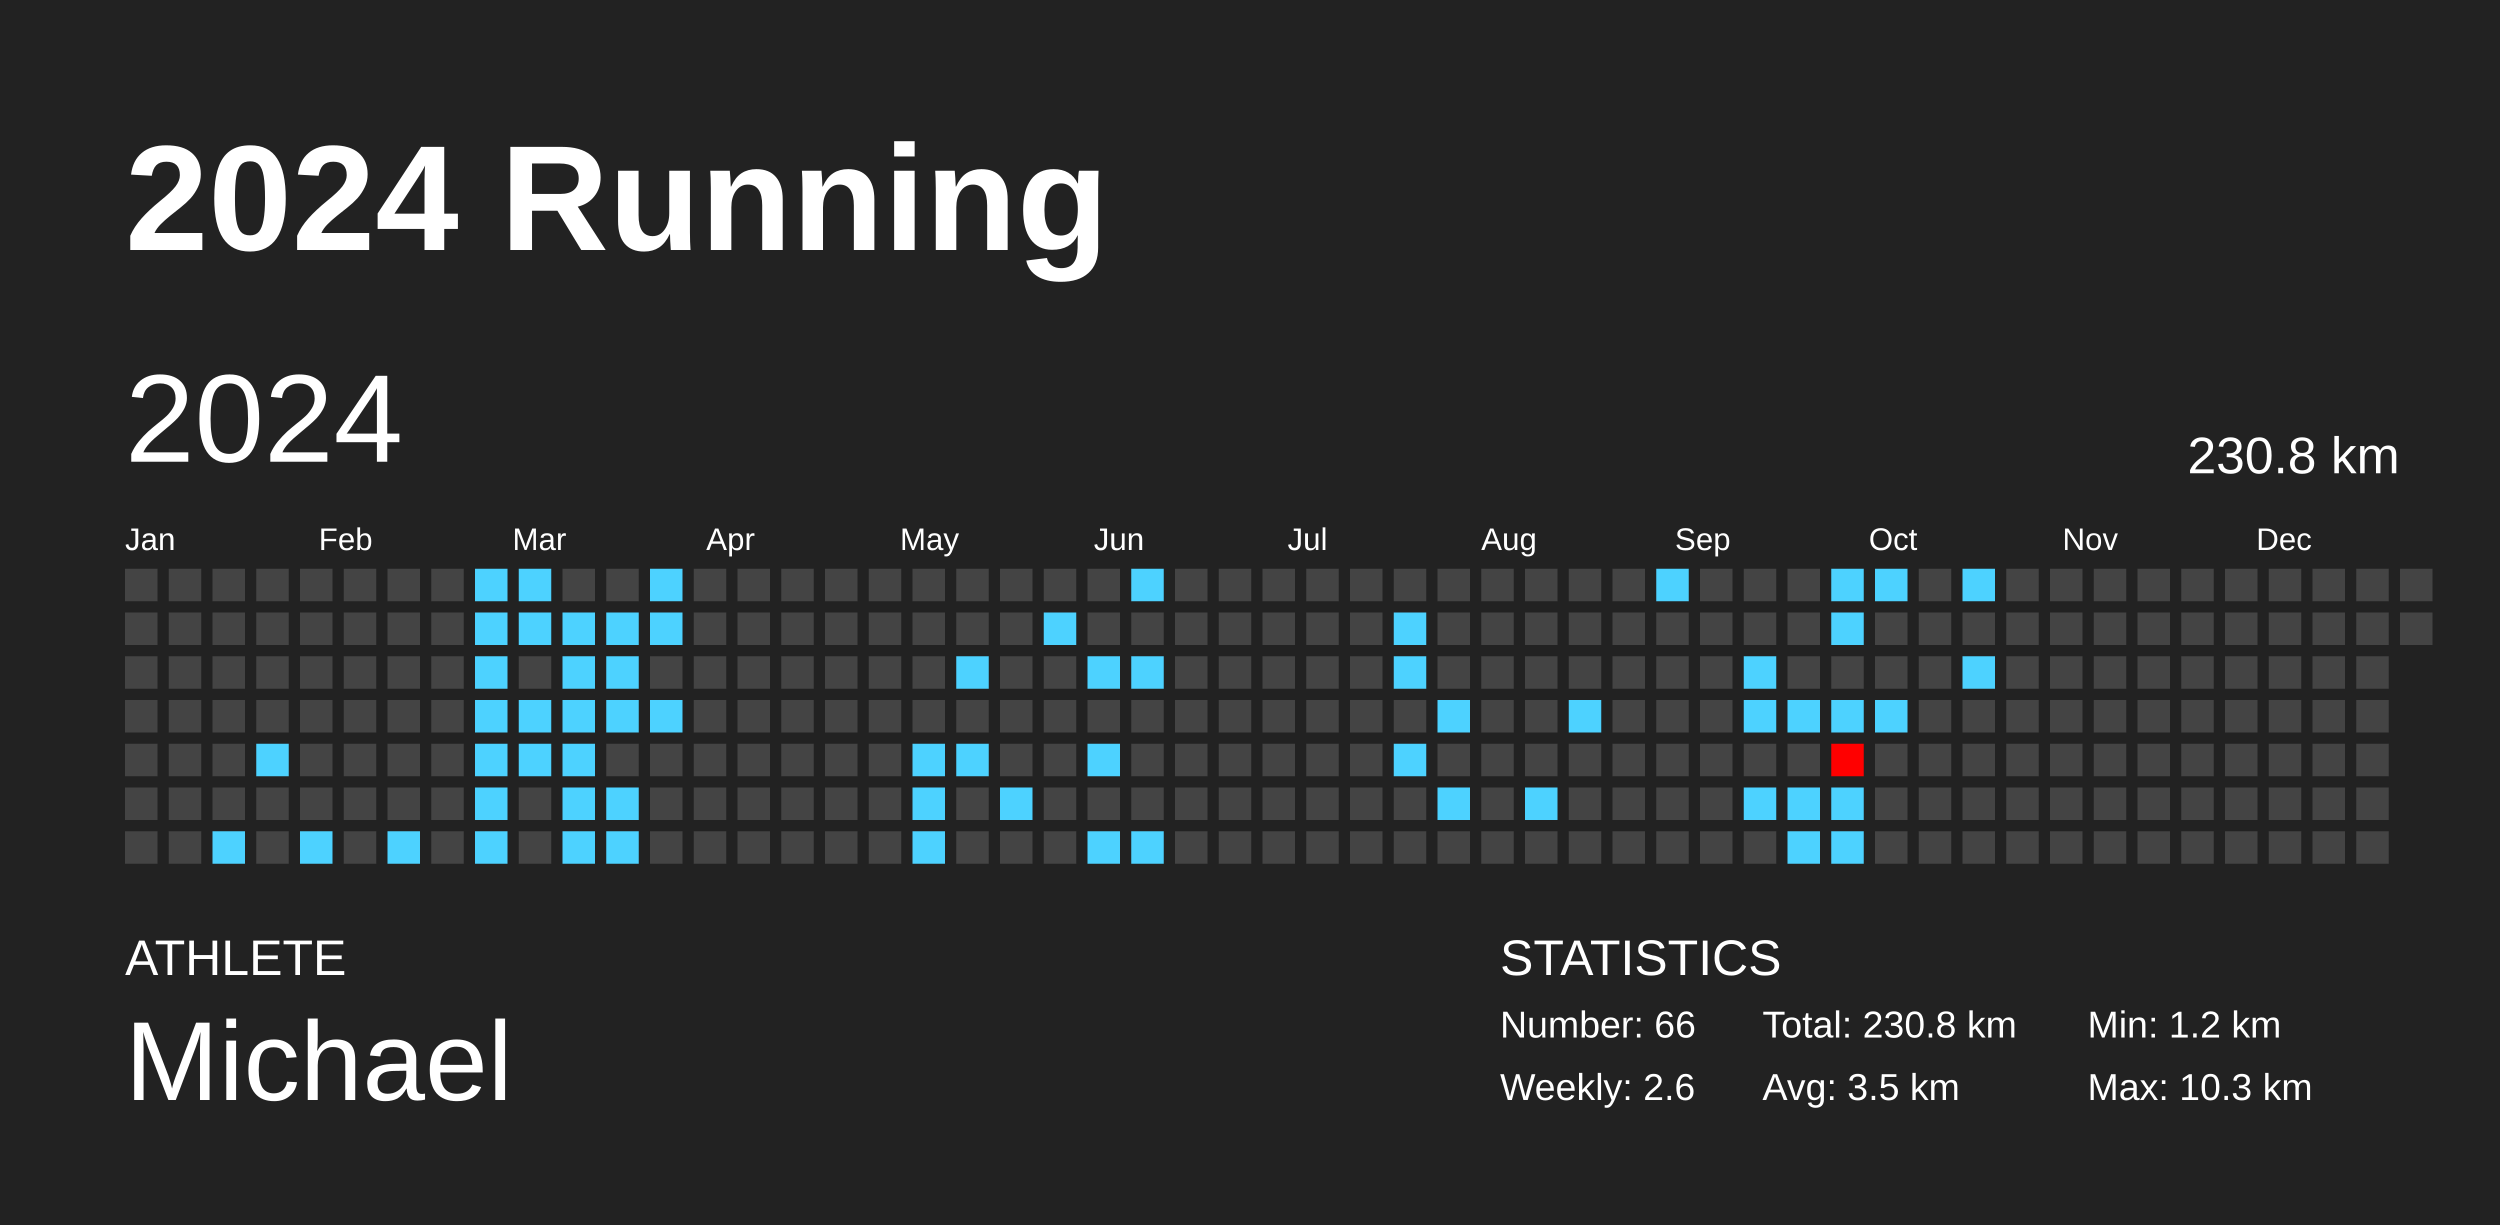
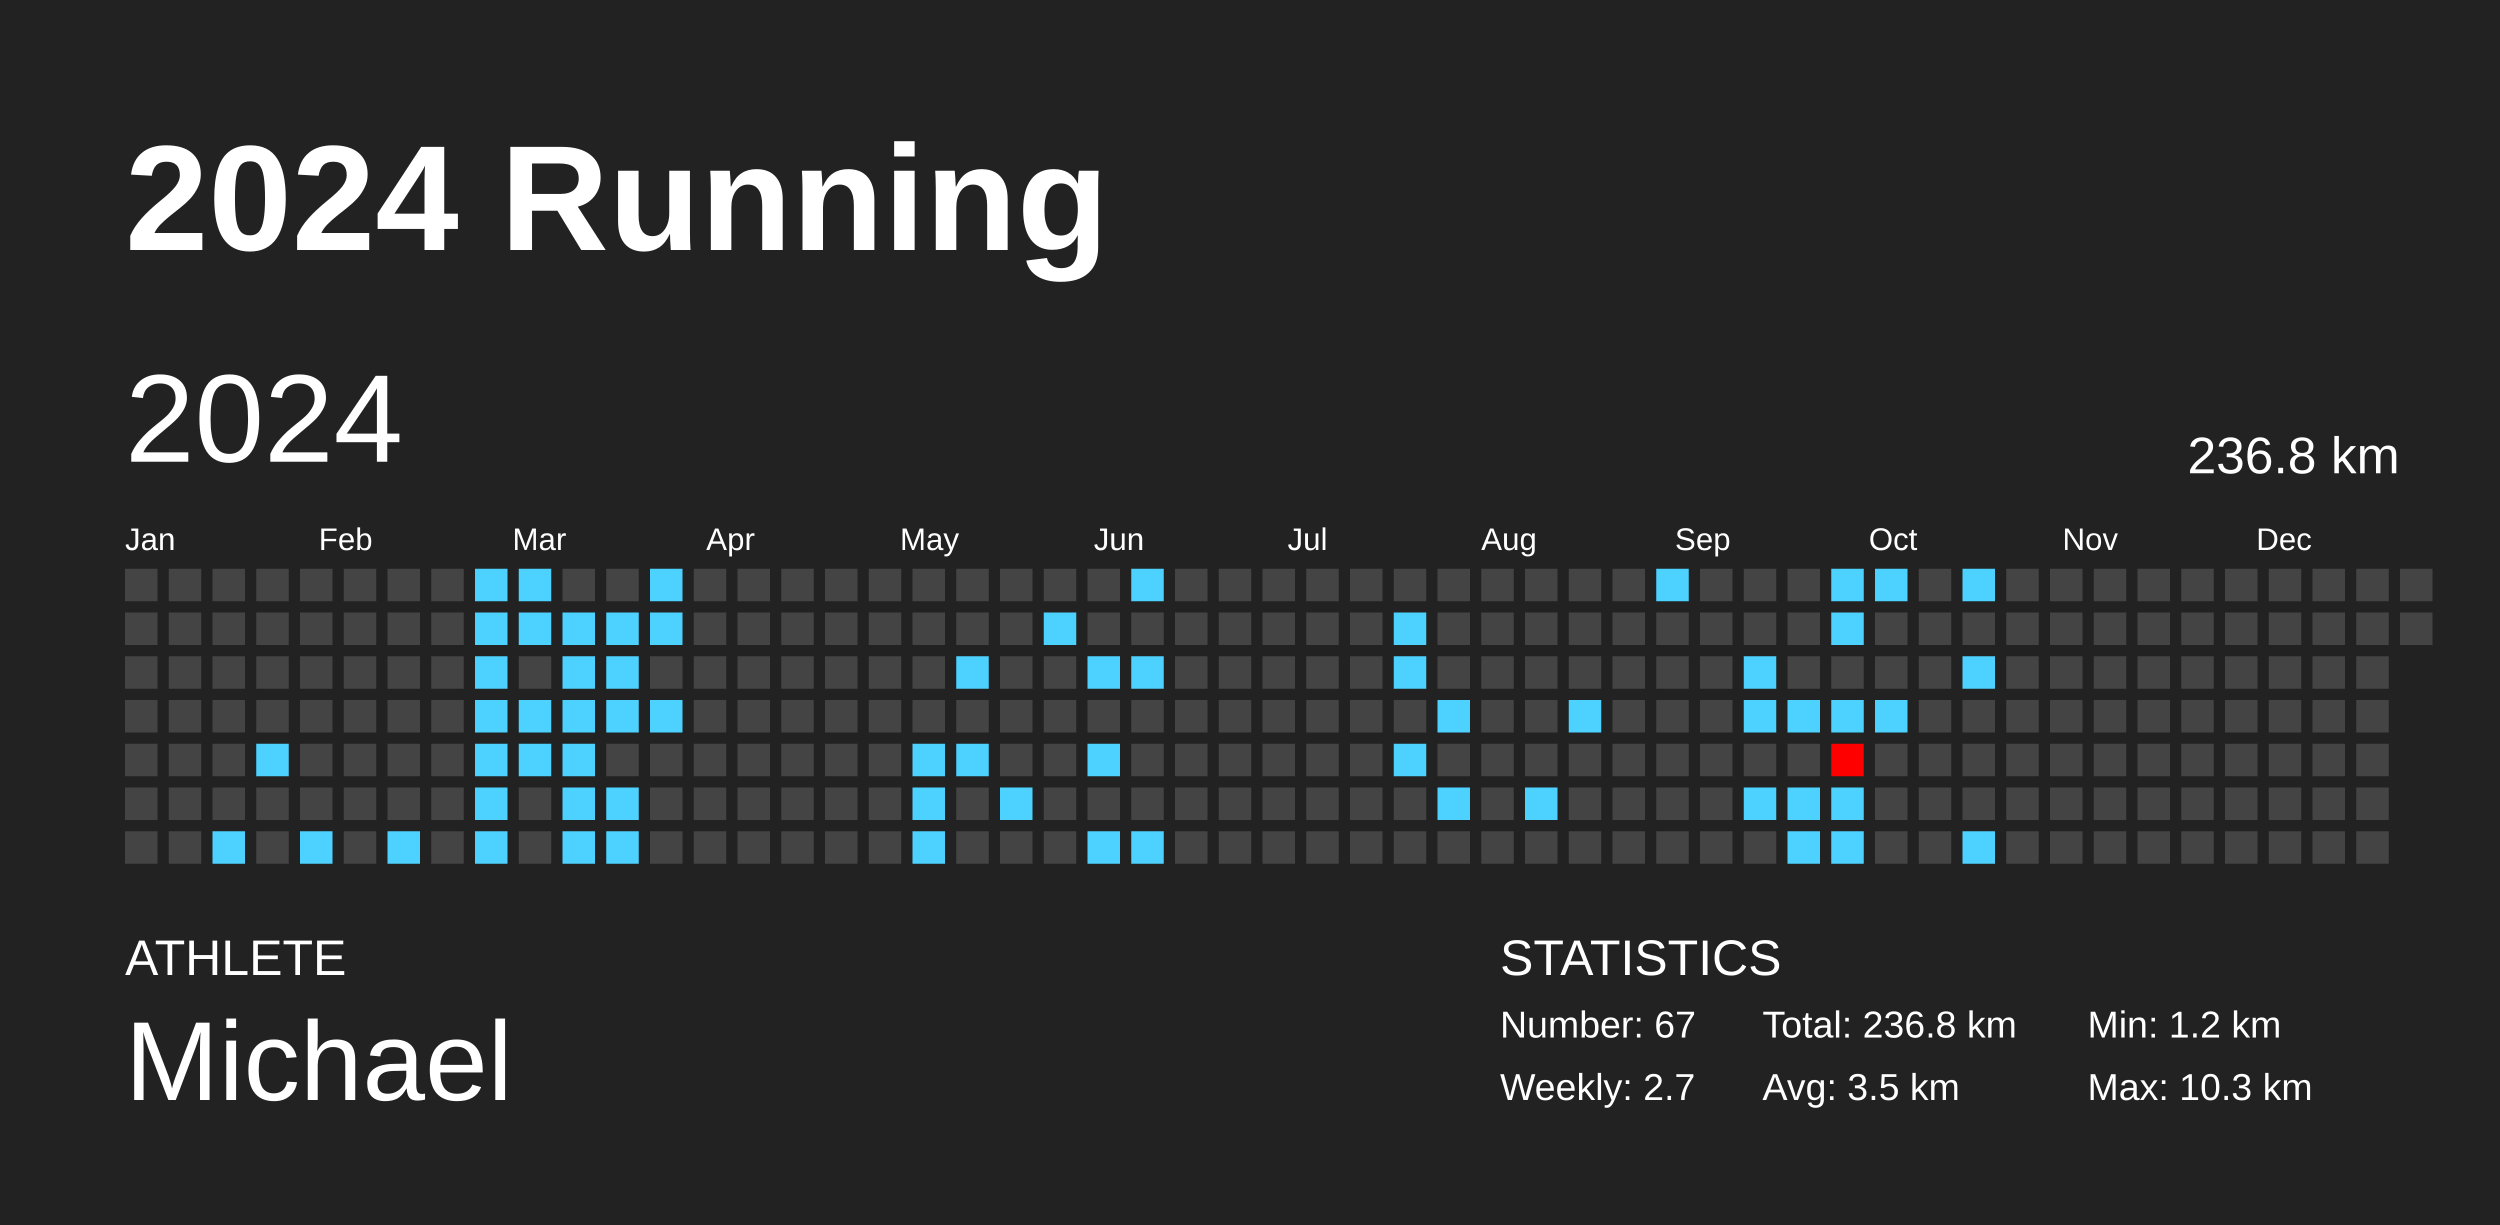
<svg xmlns="http://www.w3.org/2000/svg" baseProfile="full" height="98mm" version="1.1" viewBox="0,0,200,98" width="200mm">
  <defs />
  <rect fill="#222222" height="98" width="200" x="0" y="0" />
  <text fill="#FFFFFF" style="font-size:12px; font-family:Arial; font-weight:bold;" x="10" y="20">2024 Running</text>
  <text fill="#FFFFFF" style="font-size:4px; font-family:Arial" x="10" y="78">ATHLETE</text>
  <text fill="#FFFFFF" style="font-size:9px; font-family:Arial" x="10" y="88">Michael</text>
  <text fill="#FFFFFF" style="font-size:4px; font-family:Arial" x="120" y="78">STATISTICS</text>
-   <text fill="#FFFFFF" style="font-size:3px; font-family:Arial" x="120" y="83">Number: 66</text>
-   <text fill="#FFFFFF" style="font-size:3px; font-family:Arial" x="120" y="88">Weekly: 2.6</text>
-   <text fill="#FFFFFF" style="font-size:3px; font-family:Arial" x="141" y="83">Total: 230.8 km</text>
+   <text fill="#FFFFFF" style="font-size:3px; font-family:Arial" x="120" y="83">Number: 67</text>
+   <text fill="#FFFFFF" style="font-size:3px; font-family:Arial" x="120" y="88">Weekly: 2.7</text>
+   <text fill="#FFFFFF" style="font-size:3px; font-family:Arial" x="141" y="83">Total: 236.8 km</text>
  <text fill="#FFFFFF" style="font-size:3px; font-family:Arial" x="141" y="88">Avg: 3.5 km</text>
  <text fill="#FFFFFF" style="font-size:3px; font-family:Arial" x="167" y="83">Min: 1.2 km</text>
  <text fill="#FFFFFF" style="font-size:3px; font-family:Arial" x="167" y="88">Max: 10.3 km</text>
  <text dominant-baseline="hanging" fill="#FFFFFF" style="font-size:10.0px; font-family:Arial;" x="10" y="30">2024</text>
-   <text dominant-baseline="hanging" fill="#FFFFFF" style="font-size:4.125px; font-family:Arial;" x="175" y="35">230.8 km</text>
+   <text dominant-baseline="hanging" fill="#FFFFFF" style="font-size:4.125px; font-family:Arial;" x="175" y="35">236.8 km</text>
  <text fill="#FFFFFF" style="font-size:2.5px; font-family:Arial" x="10.0" y="44">Jan</text>
  <text fill="#FFFFFF" style="font-size:2.5px; font-family:Arial" x="25.5" y="44">Feb</text>
  <text fill="#FFFFFF" style="font-size:2.5px; font-family:Arial" x="41.0" y="44">Mar</text>
  <text fill="#FFFFFF" style="font-size:2.5px; font-family:Arial" x="56.5" y="44">Apr</text>
  <text fill="#FFFFFF" style="font-size:2.5px; font-family:Arial" x="72.0" y="44">May</text>
  <text fill="#FFFFFF" style="font-size:2.5px; font-family:Arial" x="87.5" y="44">Jun</text>
  <text fill="#FFFFFF" style="font-size:2.5px; font-family:Arial" x="103.0" y="44">Jul</text>
  <text fill="#FFFFFF" style="font-size:2.5px; font-family:Arial" x="118.5" y="44">Aug</text>
  <text fill="#FFFFFF" style="font-size:2.5px; font-family:Arial" x="134.0" y="44">Sep</text>
  <text fill="#FFFFFF" style="font-size:2.5px; font-family:Arial" x="149.5" y="44">Oct</text>
  <text fill="#FFFFFF" style="font-size:2.5px; font-family:Arial" x="165.0" y="44">Nov</text>
  <text fill="#FFFFFF" style="font-size:2.5px; font-family:Arial" x="180.5" y="44">Dec</text>
  <rect fill="#444444" height="2.6" width="2.6" x="10.0" y="45.5" />
  <rect fill="#444444" height="2.6" width="2.6" x="10.0" y="49.0" />
  <rect fill="#444444" height="2.6" width="2.6" x="10.0" y="52.5" />
  <rect fill="#444444" height="2.6" width="2.6" x="10.0" y="56.0" />
  <rect fill="#444444" height="2.6" width="2.6" x="10.0" y="59.5" />
  <rect fill="#444444" height="2.6" width="2.6" x="10.0" y="63.0" />
  <rect fill="#444444" height="2.6" width="2.6" x="10.0" y="66.5" />
  <rect fill="#444444" height="2.6" width="2.6" x="13.5" y="45.5" />
  <rect fill="#444444" height="2.6" width="2.6" x="13.5" y="49.0" />
  <rect fill="#444444" height="2.6" width="2.6" x="13.5" y="52.5" />
  <rect fill="#444444" height="2.6" width="2.6" x="13.5" y="56.0" />
  <rect fill="#444444" height="2.6" width="2.6" x="13.5" y="59.5" />
  <rect fill="#444444" height="2.6" width="2.6" x="13.5" y="63.0" />
  <rect fill="#444444" height="2.6" width="2.6" x="13.5" y="66.5" />
  <rect fill="#444444" height="2.6" width="2.6" x="17.0" y="45.5" />
  <rect fill="#444444" height="2.6" width="2.6" x="17.0" y="49.0" />
  <rect fill="#444444" height="2.6" width="2.6" x="17.0" y="52.5" />
  <rect fill="#444444" height="2.6" width="2.6" x="17.0" y="56.0" />
  <rect fill="#444444" height="2.6" width="2.6" x="17.0" y="59.5" />
  <rect fill="#444444" height="2.6" width="2.6" x="17.0" y="63.0" />
  <rect fill="#4dd2ff" height="2.6" width="2.6" x="17.0" y="66.5" />
  <rect fill="#444444" height="2.6" width="2.6" x="20.5" y="45.5" />
  <rect fill="#444444" height="2.6" width="2.6" x="20.5" y="49.0" />
  <rect fill="#444444" height="2.6" width="2.6" x="20.5" y="52.5" />
  <rect fill="#444444" height="2.6" width="2.6" x="20.5" y="56.0" />
  <rect fill="#4dd2ff" height="2.6" width="2.6" x="20.5" y="59.5" />
  <rect fill="#444444" height="2.6" width="2.6" x="20.5" y="63.0" />
  <rect fill="#444444" height="2.6" width="2.6" x="20.5" y="66.5" />
  <rect fill="#444444" height="2.6" width="2.6" x="24.0" y="45.5" />
  <rect fill="#444444" height="2.6" width="2.6" x="24.0" y="49.0" />
  <rect fill="#444444" height="2.6" width="2.6" x="24.0" y="52.5" />
  <rect fill="#444444" height="2.6" width="2.6" x="24.0" y="56.0" />
  <rect fill="#444444" height="2.6" width="2.6" x="24.0" y="59.5" />
  <rect fill="#444444" height="2.6" width="2.6" x="24.0" y="63.0" />
  <rect fill="#4dd2ff" height="2.6" width="2.6" x="24.0" y="66.5" />
  <rect fill="#444444" height="2.6" width="2.6" x="27.5" y="45.5" />
  <rect fill="#444444" height="2.6" width="2.6" x="27.5" y="49.0" />
  <rect fill="#444444" height="2.6" width="2.6" x="27.5" y="52.5" />
  <rect fill="#444444" height="2.6" width="2.6" x="27.5" y="56.0" />
  <rect fill="#444444" height="2.6" width="2.6" x="27.5" y="59.5" />
  <rect fill="#444444" height="2.6" width="2.6" x="27.5" y="63.0" />
  <rect fill="#444444" height="2.6" width="2.6" x="27.5" y="66.5" />
  <rect fill="#444444" height="2.6" width="2.6" x="31.0" y="45.5" />
  <rect fill="#444444" height="2.6" width="2.6" x="31.0" y="49.0" />
  <rect fill="#444444" height="2.6" width="2.6" x="31.0" y="52.5" />
  <rect fill="#444444" height="2.6" width="2.6" x="31.0" y="56.0" />
  <rect fill="#444444" height="2.6" width="2.6" x="31.0" y="59.5" />
  <rect fill="#444444" height="2.6" width="2.6" x="31.0" y="63.0" />
  <rect fill="#4dd2ff" height="2.6" width="2.6" x="31.0" y="66.5" />
  <rect fill="#444444" height="2.6" width="2.6" x="34.5" y="45.5" />
  <rect fill="#444444" height="2.6" width="2.6" x="34.5" y="49.0" />
  <rect fill="#444444" height="2.6" width="2.6" x="34.5" y="52.5" />
  <rect fill="#444444" height="2.6" width="2.6" x="34.5" y="56.0" />
  <rect fill="#444444" height="2.6" width="2.6" x="34.5" y="59.5" />
  <rect fill="#444444" height="2.6" width="2.6" x="34.5" y="63.0" />
  <rect fill="#444444" height="2.6" width="2.6" x="34.5" y="66.5" />
  <rect fill="#4dd2ff" height="2.6" width="2.6" x="38.0" y="45.5" />
  <rect fill="#4dd2ff" height="2.6" width="2.6" x="38.0" y="49.0" />
  <rect fill="#4dd2ff" height="2.6" width="2.6" x="38.0" y="52.5" />
  <rect fill="#4dd2ff" height="2.6" width="2.6" x="38.0" y="56.0" />
  <rect fill="#4dd2ff" height="2.6" width="2.6" x="38.0" y="59.5" />
  <rect fill="#4dd2ff" height="2.6" width="2.6" x="38.0" y="63.0" />
  <rect fill="#4dd2ff" height="2.6" width="2.6" x="38.0" y="66.5" />
  <rect fill="#4dd2ff" height="2.6" width="2.6" x="41.5" y="45.5" />
  <rect fill="#4dd2ff" height="2.6" width="2.6" x="41.5" y="49.0" />
  <rect fill="#444444" height="2.6" width="2.6" x="41.5" y="52.5" />
  <rect fill="#4dd2ff" height="2.6" width="2.6" x="41.5" y="56.0" />
  <rect fill="#4dd2ff" height="2.6" width="2.6" x="41.5" y="59.5" />
  <rect fill="#444444" height="2.6" width="2.6" x="41.5" y="63.0" />
  <rect fill="#444444" height="2.6" width="2.6" x="41.5" y="66.5" />
  <rect fill="#444444" height="2.6" width="2.6" x="45.0" y="45.5" />
  <rect fill="#4dd2ff" height="2.6" width="2.6" x="45.0" y="49.0" />
  <rect fill="#4dd2ff" height="2.6" width="2.6" x="45.0" y="52.5" />
  <rect fill="#4dd2ff" height="2.6" width="2.6" x="45.0" y="56.0" />
  <rect fill="#4dd2ff" height="2.6" width="2.6" x="45.0" y="59.5" />
  <rect fill="#4dd2ff" height="2.6" width="2.6" x="45.0" y="63.0" />
  <rect fill="#4dd2ff" height="2.6" width="2.6" x="45.0" y="66.5" />
  <rect fill="#444444" height="2.6" width="2.6" x="48.5" y="45.5" />
  <rect fill="#4dd2ff" height="2.6" width="2.6" x="48.5" y="49.0" />
  <rect fill="#4dd2ff" height="2.6" width="2.6" x="48.5" y="52.5" />
  <rect fill="#4dd2ff" height="2.6" width="2.6" x="48.5" y="56.0" />
  <rect fill="#444444" height="2.6" width="2.6" x="48.5" y="59.5" />
  <rect fill="#4dd2ff" height="2.6" width="2.6" x="48.5" y="63.0" />
  <rect fill="#4dd2ff" height="2.6" width="2.6" x="48.5" y="66.5" />
  <rect fill="#4dd2ff" height="2.6" width="2.6" x="52.0" y="45.5" />
  <rect fill="#4dd2ff" height="2.6" width="2.6" x="52.0" y="49.0" />
  <rect fill="#444444" height="2.6" width="2.6" x="52.0" y="52.5" />
  <rect fill="#4dd2ff" height="2.6" width="2.6" x="52.0" y="56.0" />
  <rect fill="#444444" height="2.6" width="2.6" x="52.0" y="59.5" />
  <rect fill="#444444" height="2.6" width="2.6" x="52.0" y="63.0" />
  <rect fill="#444444" height="2.6" width="2.6" x="52.0" y="66.5" />
  <rect fill="#444444" height="2.6" width="2.6" x="55.5" y="45.5" />
  <rect fill="#444444" height="2.6" width="2.6" x="55.5" y="49.0" />
  <rect fill="#444444" height="2.6" width="2.6" x="55.5" y="52.5" />
  <rect fill="#444444" height="2.6" width="2.6" x="55.5" y="56.0" />
  <rect fill="#444444" height="2.6" width="2.6" x="55.5" y="59.5" />
  <rect fill="#444444" height="2.6" width="2.6" x="55.5" y="63.0" />
  <rect fill="#444444" height="2.6" width="2.6" x="55.5" y="66.5" />
  <rect fill="#444444" height="2.6" width="2.6" x="59.0" y="45.5" />
  <rect fill="#444444" height="2.6" width="2.6" x="59.0" y="49.0" />
  <rect fill="#444444" height="2.6" width="2.6" x="59.0" y="52.5" />
  <rect fill="#444444" height="2.6" width="2.6" x="59.0" y="56.0" />
  <rect fill="#444444" height="2.6" width="2.6" x="59.0" y="59.5" />
  <rect fill="#444444" height="2.6" width="2.6" x="59.0" y="63.0" />
  <rect fill="#444444" height="2.6" width="2.6" x="59.0" y="66.5" />
  <rect fill="#444444" height="2.6" width="2.6" x="62.5" y="45.5" />
  <rect fill="#444444" height="2.6" width="2.6" x="62.5" y="49.0" />
  <rect fill="#444444" height="2.6" width="2.6" x="62.5" y="52.5" />
  <rect fill="#444444" height="2.6" width="2.6" x="62.5" y="56.0" />
  <rect fill="#444444" height="2.6" width="2.6" x="62.5" y="59.5" />
  <rect fill="#444444" height="2.6" width="2.6" x="62.5" y="63.0" />
  <rect fill="#444444" height="2.6" width="2.6" x="62.5" y="66.5" />
  <rect fill="#444444" height="2.6" width="2.6" x="66.0" y="45.5" />
  <rect fill="#444444" height="2.6" width="2.6" x="66.0" y="49.0" />
  <rect fill="#444444" height="2.6" width="2.6" x="66.0" y="52.5" />
  <rect fill="#444444" height="2.6" width="2.6" x="66.0" y="56.0" />
  <rect fill="#444444" height="2.6" width="2.6" x="66.0" y="59.5" />
  <rect fill="#444444" height="2.6" width="2.6" x="66.0" y="63.0" />
  <rect fill="#444444" height="2.6" width="2.6" x="66.0" y="66.5" />
  <rect fill="#444444" height="2.6" width="2.6" x="69.5" y="45.5" />
  <rect fill="#444444" height="2.6" width="2.6" x="69.5" y="49.0" />
  <rect fill="#444444" height="2.6" width="2.6" x="69.5" y="52.5" />
  <rect fill="#444444" height="2.6" width="2.6" x="69.5" y="56.0" />
  <rect fill="#444444" height="2.6" width="2.6" x="69.5" y="59.5" />
  <rect fill="#444444" height="2.6" width="2.6" x="69.5" y="63.0" />
  <rect fill="#444444" height="2.6" width="2.6" x="69.5" y="66.5" />
  <rect fill="#444444" height="2.6" width="2.6" x="73.0" y="45.5" />
  <rect fill="#444444" height="2.6" width="2.6" x="73.0" y="49.0" />
  <rect fill="#444444" height="2.6" width="2.6" x="73.0" y="52.5" />
  <rect fill="#444444" height="2.6" width="2.6" x="73.0" y="56.0" />
  <rect fill="#4dd2ff" height="2.6" width="2.6" x="73.0" y="59.5" />
  <rect fill="#4dd2ff" height="2.6" width="2.6" x="73.0" y="63.0" />
  <rect fill="#4dd2ff" height="2.6" width="2.6" x="73.0" y="66.5" />
  <rect fill="#444444" height="2.6" width="2.6" x="76.5" y="45.5" />
  <rect fill="#444444" height="2.6" width="2.6" x="76.5" y="49.0" />
  <rect fill="#4dd2ff" height="2.6" width="2.6" x="76.5" y="52.5" />
  <rect fill="#444444" height="2.6" width="2.6" x="76.5" y="56.0" />
  <rect fill="#4dd2ff" height="2.6" width="2.6" x="76.5" y="59.5" />
  <rect fill="#444444" height="2.6" width="2.6" x="76.5" y="63.0" />
  <rect fill="#444444" height="2.6" width="2.6" x="76.5" y="66.5" />
  <rect fill="#444444" height="2.6" width="2.6" x="80.0" y="45.5" />
  <rect fill="#444444" height="2.6" width="2.6" x="80.0" y="49.0" />
  <rect fill="#444444" height="2.6" width="2.6" x="80.0" y="52.5" />
  <rect fill="#444444" height="2.6" width="2.6" x="80.0" y="56.0" />
  <rect fill="#444444" height="2.6" width="2.6" x="80.0" y="59.5" />
  <rect fill="#4dd2ff" height="2.6" width="2.6" x="80.0" y="63.0" />
  <rect fill="#444444" height="2.6" width="2.6" x="80.0" y="66.5" />
  <rect fill="#444444" height="2.6" width="2.6" x="83.5" y="45.5" />
  <rect fill="#4dd2ff" height="2.6" width="2.6" x="83.5" y="49.0" />
  <rect fill="#444444" height="2.6" width="2.6" x="83.5" y="52.5" />
  <rect fill="#444444" height="2.6" width="2.6" x="83.5" y="56.0" />
  <rect fill="#444444" height="2.6" width="2.6" x="83.5" y="59.5" />
  <rect fill="#444444" height="2.6" width="2.6" x="83.5" y="63.0" />
  <rect fill="#444444" height="2.6" width="2.6" x="83.5" y="66.5" />
  <rect fill="#444444" height="2.6" width="2.6" x="87.0" y="45.5" />
  <rect fill="#444444" height="2.6" width="2.6" x="87.0" y="49.0" />
  <rect fill="#4dd2ff" height="2.6" width="2.6" x="87.0" y="52.5" />
  <rect fill="#444444" height="2.6" width="2.6" x="87.0" y="56.0" />
  <rect fill="#4dd2ff" height="2.6" width="2.6" x="87.0" y="59.5" />
  <rect fill="#444444" height="2.6" width="2.6" x="87.0" y="63.0" />
  <rect fill="#4dd2ff" height="2.6" width="2.6" x="87.0" y="66.5" />
  <rect fill="#4dd2ff" height="2.6" width="2.6" x="90.5" y="45.5" />
  <rect fill="#444444" height="2.6" width="2.6" x="90.5" y="49.0" />
  <rect fill="#4dd2ff" height="2.6" width="2.6" x="90.5" y="52.5" />
  <rect fill="#444444" height="2.6" width="2.6" x="90.5" y="56.0" />
  <rect fill="#444444" height="2.6" width="2.6" x="90.5" y="59.5" />
  <rect fill="#444444" height="2.6" width="2.6" x="90.5" y="63.0" />
  <rect fill="#4dd2ff" height="2.6" width="2.6" x="90.5" y="66.5" />
  <rect fill="#444444" height="2.6" width="2.6" x="94.0" y="45.5" />
  <rect fill="#444444" height="2.6" width="2.6" x="94.0" y="49.0" />
  <rect fill="#444444" height="2.6" width="2.6" x="94.0" y="52.5" />
  <rect fill="#444444" height="2.6" width="2.6" x="94.0" y="56.0" />
  <rect fill="#444444" height="2.6" width="2.6" x="94.0" y="59.5" />
  <rect fill="#444444" height="2.6" width="2.6" x="94.0" y="63.0" />
  <rect fill="#444444" height="2.6" width="2.6" x="94.0" y="66.5" />
  <rect fill="#444444" height="2.6" width="2.6" x="97.5" y="45.5" />
  <rect fill="#444444" height="2.6" width="2.6" x="97.5" y="49.0" />
  <rect fill="#444444" height="2.6" width="2.6" x="97.5" y="52.5" />
  <rect fill="#444444" height="2.6" width="2.6" x="97.5" y="56.0" />
  <rect fill="#444444" height="2.6" width="2.6" x="97.5" y="59.5" />
  <rect fill="#444444" height="2.6" width="2.6" x="97.5" y="63.0" />
  <rect fill="#444444" height="2.6" width="2.6" x="97.5" y="66.5" />
  <rect fill="#444444" height="2.6" width="2.6" x="101.0" y="45.5" />
  <rect fill="#444444" height="2.6" width="2.6" x="101.0" y="49.0" />
  <rect fill="#444444" height="2.6" width="2.6" x="101.0" y="52.5" />
  <rect fill="#444444" height="2.6" width="2.6" x="101.0" y="56.0" />
  <rect fill="#444444" height="2.6" width="2.6" x="101.0" y="59.5" />
  <rect fill="#444444" height="2.6" width="2.6" x="101.0" y="63.0" />
  <rect fill="#444444" height="2.6" width="2.6" x="101.0" y="66.5" />
  <rect fill="#444444" height="2.6" width="2.6" x="104.5" y="45.5" />
  <rect fill="#444444" height="2.6" width="2.6" x="104.5" y="49.0" />
  <rect fill="#444444" height="2.6" width="2.6" x="104.5" y="52.5" />
  <rect fill="#444444" height="2.6" width="2.6" x="104.5" y="56.0" />
  <rect fill="#444444" height="2.6" width="2.6" x="104.5" y="59.5" />
  <rect fill="#444444" height="2.6" width="2.6" x="104.5" y="63.0" />
  <rect fill="#444444" height="2.6" width="2.6" x="104.5" y="66.5" />
  <rect fill="#444444" height="2.6" width="2.6" x="108.0" y="45.5" />
  <rect fill="#444444" height="2.6" width="2.6" x="108.0" y="49.0" />
  <rect fill="#444444" height="2.6" width="2.6" x="108.0" y="52.5" />
  <rect fill="#444444" height="2.6" width="2.6" x="108.0" y="56.0" />
  <rect fill="#444444" height="2.6" width="2.6" x="108.0" y="59.5" />
  <rect fill="#444444" height="2.6" width="2.6" x="108.0" y="63.0" />
  <rect fill="#444444" height="2.6" width="2.6" x="108.0" y="66.5" />
  <rect fill="#444444" height="2.6" width="2.6" x="111.5" y="45.5" />
  <rect fill="#4dd2ff" height="2.6" width="2.6" x="111.5" y="49.0" />
  <rect fill="#4dd2ff" height="2.6" width="2.6" x="111.5" y="52.5" />
  <rect fill="#444444" height="2.6" width="2.6" x="111.5" y="56.0" />
  <rect fill="#4dd2ff" height="2.6" width="2.6" x="111.5" y="59.5" />
  <rect fill="#444444" height="2.6" width="2.6" x="111.5" y="63.0" />
  <rect fill="#444444" height="2.6" width="2.6" x="111.5" y="66.5" />
  <rect fill="#444444" height="2.6" width="2.6" x="115.0" y="45.5" />
  <rect fill="#444444" height="2.6" width="2.6" x="115.0" y="49.0" />
  <rect fill="#444444" height="2.6" width="2.6" x="115.0" y="52.5" />
  <rect fill="#4dd2ff" height="2.6" width="2.6" x="115.0" y="56.0" />
  <rect fill="#444444" height="2.6" width="2.6" x="115.0" y="59.5" />
  <rect fill="#4dd2ff" height="2.6" width="2.6" x="115.0" y="63.0" />
  <rect fill="#444444" height="2.6" width="2.6" x="115.0" y="66.5" />
  <rect fill="#444444" height="2.6" width="2.6" x="118.5" y="45.5" />
  <rect fill="#444444" height="2.6" width="2.6" x="118.5" y="49.0" />
  <rect fill="#444444" height="2.6" width="2.6" x="118.5" y="52.5" />
  <rect fill="#444444" height="2.6" width="2.6" x="118.5" y="56.0" />
  <rect fill="#444444" height="2.6" width="2.6" x="118.5" y="59.5" />
  <rect fill="#444444" height="2.6" width="2.6" x="118.5" y="63.0" />
  <rect fill="#444444" height="2.6" width="2.6" x="118.5" y="66.5" />
  <rect fill="#444444" height="2.6" width="2.6" x="122.0" y="45.5" />
  <rect fill="#444444" height="2.6" width="2.6" x="122.0" y="49.0" />
  <rect fill="#444444" height="2.6" width="2.6" x="122.0" y="52.5" />
  <rect fill="#444444" height="2.6" width="2.6" x="122.0" y="56.0" />
  <rect fill="#444444" height="2.6" width="2.6" x="122.0" y="59.5" />
  <rect fill="#4dd2ff" height="2.6" width="2.6" x="122.0" y="63.0" />
  <rect fill="#444444" height="2.6" width="2.6" x="122.0" y="66.5" />
  <rect fill="#444444" height="2.6" width="2.6" x="125.5" y="45.5" />
  <rect fill="#444444" height="2.6" width="2.6" x="125.5" y="49.0" />
  <rect fill="#444444" height="2.6" width="2.6" x="125.5" y="52.5" />
  <rect fill="#4dd2ff" height="2.6" width="2.6" x="125.5" y="56.0" />
  <rect fill="#444444" height="2.6" width="2.6" x="125.5" y="59.5" />
  <rect fill="#444444" height="2.6" width="2.6" x="125.5" y="63.0" />
  <rect fill="#444444" height="2.6" width="2.6" x="125.5" y="66.5" />
  <rect fill="#444444" height="2.6" width="2.6" x="129.0" y="45.5" />
  <rect fill="#444444" height="2.6" width="2.6" x="129.0" y="49.0" />
  <rect fill="#444444" height="2.6" width="2.6" x="129.0" y="52.5" />
  <rect fill="#444444" height="2.6" width="2.6" x="129.0" y="56.0" />
  <rect fill="#444444" height="2.6" width="2.6" x="129.0" y="59.5" />
  <rect fill="#444444" height="2.6" width="2.6" x="129.0" y="63.0" />
  <rect fill="#444444" height="2.6" width="2.6" x="129.0" y="66.5" />
  <rect fill="#4dd2ff" height="2.6" width="2.6" x="132.5" y="45.5" />
  <rect fill="#444444" height="2.6" width="2.6" x="132.5" y="49.0" />
  <rect fill="#444444" height="2.6" width="2.6" x="132.5" y="52.5" />
  <rect fill="#444444" height="2.6" width="2.6" x="132.5" y="56.0" />
  <rect fill="#444444" height="2.6" width="2.6" x="132.5" y="59.5" />
  <rect fill="#444444" height="2.6" width="2.6" x="132.5" y="63.0" />
  <rect fill="#444444" height="2.6" width="2.6" x="132.5" y="66.5" />
  <rect fill="#444444" height="2.6" width="2.6" x="136.0" y="45.5" />
  <rect fill="#444444" height="2.6" width="2.6" x="136.0" y="49.0" />
  <rect fill="#444444" height="2.6" width="2.6" x="136.0" y="52.5" />
  <rect fill="#444444" height="2.6" width="2.6" x="136.0" y="56.0" />
  <rect fill="#444444" height="2.6" width="2.6" x="136.0" y="59.5" />
  <rect fill="#444444" height="2.6" width="2.6" x="136.0" y="63.0" />
  <rect fill="#444444" height="2.6" width="2.6" x="136.0" y="66.5" />
  <rect fill="#444444" height="2.6" width="2.6" x="139.5" y="45.5" />
  <rect fill="#444444" height="2.6" width="2.6" x="139.5" y="49.0" />
  <rect fill="#4dd2ff" height="2.6" width="2.6" x="139.5" y="52.5" />
  <rect fill="#4dd2ff" height="2.6" width="2.6" x="139.5" y="56.0" />
  <rect fill="#444444" height="2.6" width="2.6" x="139.5" y="59.5" />
  <rect fill="#4dd2ff" height="2.6" width="2.6" x="139.5" y="63.0" />
  <rect fill="#444444" height="2.6" width="2.6" x="139.5" y="66.5" />
  <rect fill="#444444" height="2.6" width="2.6" x="143.0" y="45.5" />
  <rect fill="#444444" height="2.6" width="2.6" x="143.0" y="49.0" />
  <rect fill="#444444" height="2.6" width="2.6" x="143.0" y="52.5" />
  <rect fill="#4dd2ff" height="2.6" width="2.6" x="143.0" y="56.0" />
  <rect fill="#444444" height="2.6" width="2.6" x="143.0" y="59.5" />
  <rect fill="#4dd2ff" height="2.6" width="2.6" x="143.0" y="63.0" />
  <rect fill="#4dd2ff" height="2.6" width="2.6" x="143.0" y="66.5" />
  <rect fill="#4dd2ff" height="2.6" width="2.6" x="146.5" y="45.5" />
  <rect fill="#4dd2ff" height="2.6" width="2.6" x="146.5" y="49.0" />
  <rect fill="#444444" height="2.6" width="2.6" x="146.5" y="52.5" />
  <rect fill="#4dd2ff" height="2.6" width="2.6" x="146.5" y="56.0" />
  <rect fill="#ff0000" height="2.6" width="2.6" x="146.5" y="59.5" />
  <rect fill="#4dd2ff" height="2.6" width="2.6" x="146.5" y="63.0" />
  <rect fill="#4dd2ff" height="2.6" width="2.6" x="146.5" y="66.5" />
  <rect fill="#4dd2ff" height="2.6" width="2.6" x="150.0" y="45.5" />
  <rect fill="#444444" height="2.6" width="2.6" x="150.0" y="49.0" />
  <rect fill="#444444" height="2.6" width="2.6" x="150.0" y="52.5" />
  <rect fill="#4dd2ff" height="2.6" width="2.6" x="150.0" y="56.0" />
  <rect fill="#444444" height="2.6" width="2.6" x="150.0" y="59.5" />
  <rect fill="#444444" height="2.6" width="2.6" x="150.0" y="63.0" />
  <rect fill="#444444" height="2.6" width="2.6" x="150.0" y="66.5" />
  <rect fill="#444444" height="2.6" width="2.6" x="153.5" y="45.5" />
  <rect fill="#444444" height="2.6" width="2.6" x="153.5" y="49.0" />
  <rect fill="#444444" height="2.6" width="2.6" x="153.5" y="52.5" />
  <rect fill="#444444" height="2.6" width="2.6" x="153.5" y="56.0" />
  <rect fill="#444444" height="2.6" width="2.6" x="153.5" y="59.5" />
  <rect fill="#444444" height="2.6" width="2.6" x="153.5" y="63.0" />
  <rect fill="#444444" height="2.6" width="2.6" x="153.5" y="66.5" />
  <rect fill="#4dd2ff" height="2.6" width="2.6" x="157.0" y="45.5" />
  <rect fill="#444444" height="2.6" width="2.6" x="157.0" y="49.0" />
  <rect fill="#4dd2ff" height="2.6" width="2.6" x="157.0" y="52.5" />
  <rect fill="#444444" height="2.6" width="2.6" x="157.0" y="56.0" />
  <rect fill="#444444" height="2.6" width="2.6" x="157.0" y="59.5" />
  <rect fill="#444444" height="2.6" width="2.6" x="157.0" y="63.0" />
-   <rect fill="#444444" height="2.6" width="2.6" x="157.0" y="66.5" />
+   <rect fill="#4dd2ff" height="2.6" width="2.6" x="157.0" y="66.5" />
  <rect fill="#444444" height="2.6" width="2.6" x="160.5" y="45.5" />
  <rect fill="#444444" height="2.6" width="2.6" x="160.5" y="49.0" />
  <rect fill="#444444" height="2.6" width="2.6" x="160.5" y="52.5" />
  <rect fill="#444444" height="2.6" width="2.6" x="160.5" y="56.0" />
  <rect fill="#444444" height="2.6" width="2.6" x="160.5" y="59.5" />
  <rect fill="#444444" height="2.6" width="2.6" x="160.5" y="63.0" />
  <rect fill="#444444" height="2.6" width="2.6" x="160.5" y="66.5" />
  <rect fill="#444444" height="2.6" width="2.6" x="164.0" y="45.5" />
  <rect fill="#444444" height="2.6" width="2.6" x="164.0" y="49.0" />
  <rect fill="#444444" height="2.6" width="2.6" x="164.0" y="52.5" />
  <rect fill="#444444" height="2.6" width="2.6" x="164.0" y="56.0" />
  <rect fill="#444444" height="2.6" width="2.6" x="164.0" y="59.5" />
  <rect fill="#444444" height="2.6" width="2.6" x="164.0" y="63.0" />
  <rect fill="#444444" height="2.6" width="2.6" x="164.0" y="66.5" />
  <rect fill="#444444" height="2.6" width="2.6" x="167.5" y="45.5" />
  <rect fill="#444444" height="2.6" width="2.6" x="167.5" y="49.0" />
  <rect fill="#444444" height="2.6" width="2.6" x="167.5" y="52.5" />
  <rect fill="#444444" height="2.6" width="2.6" x="167.5" y="56.0" />
  <rect fill="#444444" height="2.6" width="2.6" x="167.5" y="59.5" />
  <rect fill="#444444" height="2.6" width="2.6" x="167.5" y="63.0" />
  <rect fill="#444444" height="2.6" width="2.6" x="167.5" y="66.5" />
  <rect fill="#444444" height="2.6" width="2.6" x="171.0" y="45.5" />
  <rect fill="#444444" height="2.6" width="2.6" x="171.0" y="49.0" />
  <rect fill="#444444" height="2.6" width="2.6" x="171.0" y="52.5" />
  <rect fill="#444444" height="2.6" width="2.6" x="171.0" y="56.0" />
  <rect fill="#444444" height="2.6" width="2.6" x="171.0" y="59.5" />
  <rect fill="#444444" height="2.6" width="2.6" x="171.0" y="63.0" />
  <rect fill="#444444" height="2.6" width="2.6" x="171.0" y="66.5" />
  <rect fill="#444444" height="2.6" width="2.6" x="174.5" y="45.5" />
  <rect fill="#444444" height="2.6" width="2.6" x="174.5" y="49.0" />
  <rect fill="#444444" height="2.6" width="2.6" x="174.5" y="52.5" />
  <rect fill="#444444" height="2.6" width="2.6" x="174.5" y="56.0" />
  <rect fill="#444444" height="2.6" width="2.6" x="174.5" y="59.5" />
  <rect fill="#444444" height="2.6" width="2.6" x="174.5" y="63.0" />
  <rect fill="#444444" height="2.6" width="2.6" x="174.5" y="66.5" />
  <rect fill="#444444" height="2.6" width="2.6" x="178.0" y="45.5" />
  <rect fill="#444444" height="2.6" width="2.6" x="178.0" y="49.0" />
  <rect fill="#444444" height="2.6" width="2.6" x="178.0" y="52.5" />
  <rect fill="#444444" height="2.6" width="2.6" x="178.0" y="56.0" />
  <rect fill="#444444" height="2.6" width="2.6" x="178.0" y="59.5" />
  <rect fill="#444444" height="2.6" width="2.6" x="178.0" y="63.0" />
  <rect fill="#444444" height="2.6" width="2.6" x="178.0" y="66.5" />
  <rect fill="#444444" height="2.6" width="2.6" x="181.5" y="45.5" />
  <rect fill="#444444" height="2.6" width="2.6" x="181.5" y="49.0" />
  <rect fill="#444444" height="2.6" width="2.6" x="181.5" y="52.5" />
  <rect fill="#444444" height="2.6" width="2.6" x="181.5" y="56.0" />
  <rect fill="#444444" height="2.6" width="2.6" x="181.5" y="59.5" />
  <rect fill="#444444" height="2.6" width="2.6" x="181.5" y="63.0" />
  <rect fill="#444444" height="2.6" width="2.6" x="181.5" y="66.5" />
  <rect fill="#444444" height="2.6" width="2.6" x="185.0" y="45.5" />
  <rect fill="#444444" height="2.6" width="2.6" x="185.0" y="49.0" />
  <rect fill="#444444" height="2.6" width="2.6" x="185.0" y="52.5" />
  <rect fill="#444444" height="2.6" width="2.6" x="185.0" y="56.0" />
  <rect fill="#444444" height="2.6" width="2.6" x="185.0" y="59.5" />
  <rect fill="#444444" height="2.6" width="2.6" x="185.0" y="63.0" />
  <rect fill="#444444" height="2.6" width="2.6" x="185.0" y="66.5" />
  <rect fill="#444444" height="2.6" width="2.6" x="188.5" y="45.5" />
  <rect fill="#444444" height="2.6" width="2.6" x="188.5" y="49.0" />
  <rect fill="#444444" height="2.6" width="2.6" x="188.5" y="52.5" />
  <rect fill="#444444" height="2.6" width="2.6" x="188.5" y="56.0" />
  <rect fill="#444444" height="2.6" width="2.6" x="188.5" y="59.5" />
  <rect fill="#444444" height="2.6" width="2.6" x="188.5" y="63.0" />
  <rect fill="#444444" height="2.6" width="2.6" x="188.5" y="66.5" />
  <rect fill="#444444" height="2.6" width="2.6" x="192.0" y="45.5" />
  <rect fill="#444444" height="2.6" width="2.6" x="192.0" y="49.0" />
</svg>
